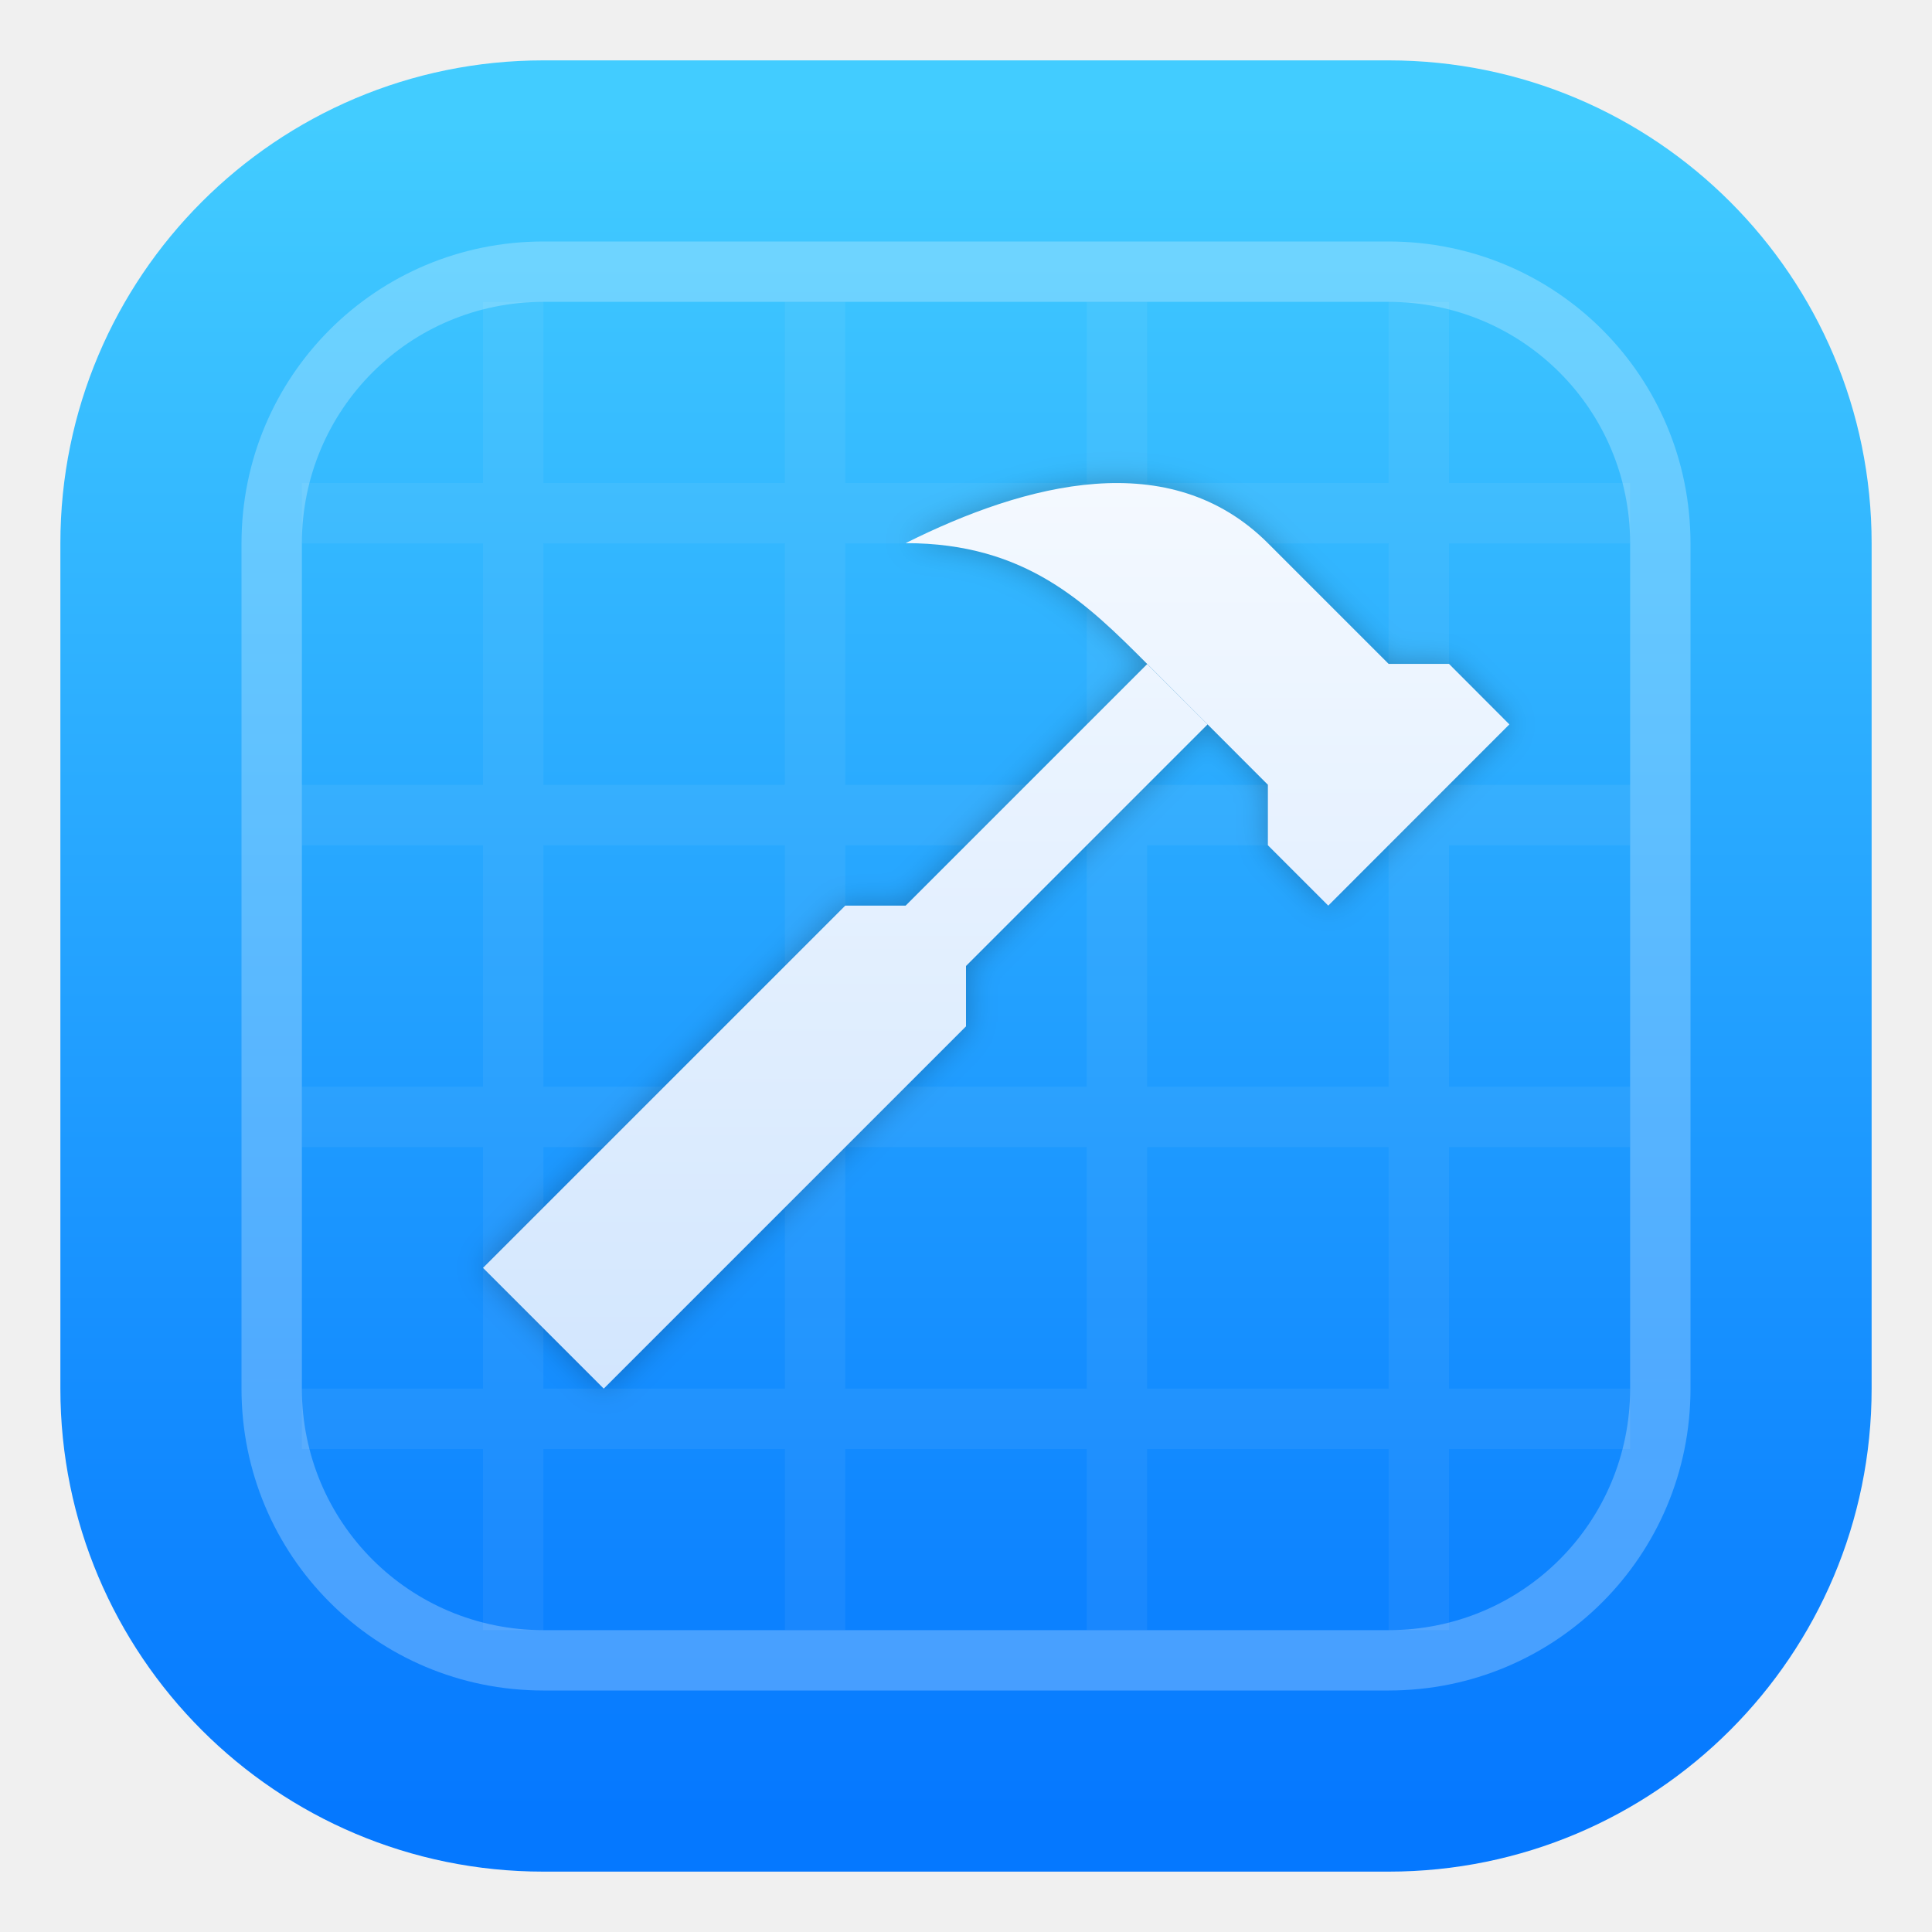
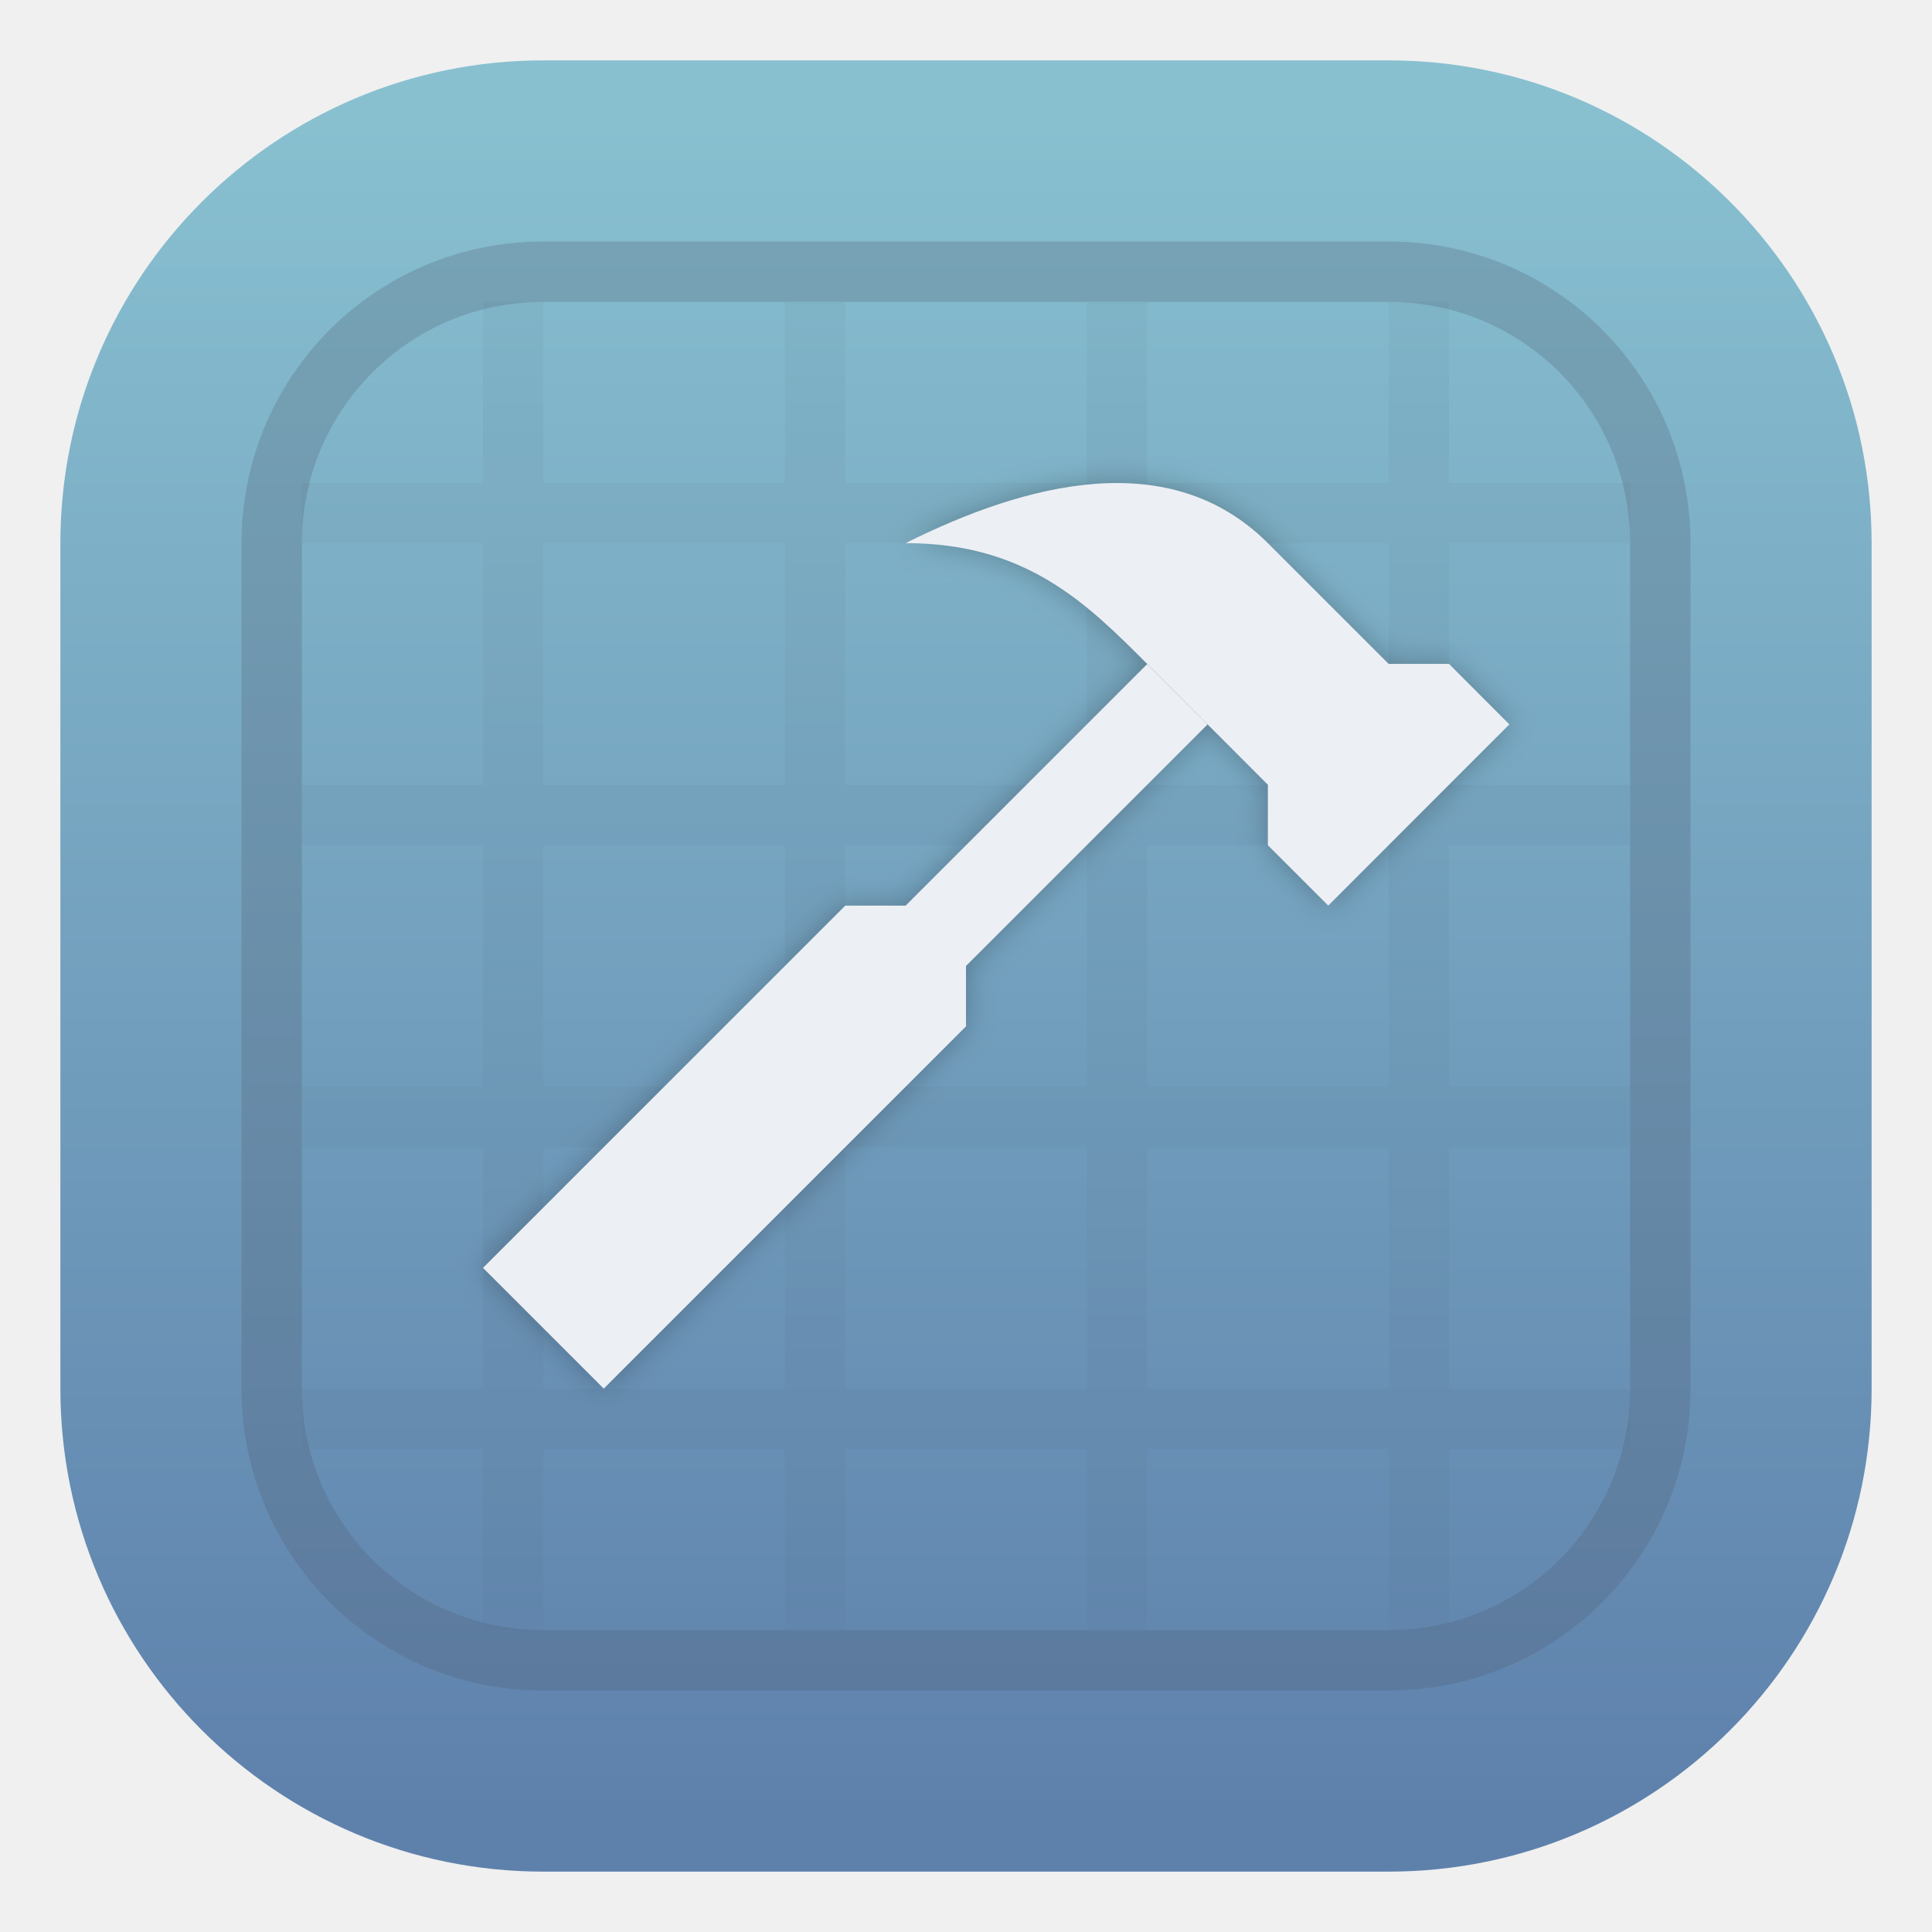
<svg xmlns="http://www.w3.org/2000/svg" width="32" height="32" version="1.1" viewBox="0 0 32 32">
  <defs>
-     <linearGradient id="linearGradient3426" x2="0" y1="545.8" y2="517.8" gradientUnits="userSpaceOnUse">
+     <linearGradient id="linearGradient3426" x2="0" y1="545.8" y2="517.8" gradientTransform="translate(-384.57,-515.8)" gradientUnits="userSpaceOnUse">
      <stop stop-color="#3889e9" offset="0" />
      <stop stop-color="#5ea5fb" offset="1" />
-     </linearGradient>
-     <linearGradient id="linearGradient4291" x2="0" y1="23" y2="8" gradientUnits="userSpaceOnUse">
-       <stop stop-color="#d2e6fe" offset="0" />
-       <stop stop-color="#f4f9ff" offset="1" />
    </linearGradient>
    <filter id="filter875" x="-.034" y="-.038" width="1.068" height="1.077" color-interpolation-filters="sRGB">
      <feGaussianBlur stdDeviation="0.24" />
    </filter>
-     <linearGradient id="linearGradient863" x1="399.57" x2="399.57" y1="545.8" y2="517.8" gradientUnits="userSpaceOnUse">
-       <stop stop-color="#0578ff" offset="0" />
-       <stop stop-color="#42ccff" offset="1" />
+     <linearGradient id="linearGradient863" x1="399.57" x2="399.57" y1="545.8" y2="517.8" gradientTransform="translate(-384.57,-515.8)" gradientUnits="userSpaceOnUse">
+       <stop stop-color="#5e81ac" offset="0" />
+       <stop stop-color="#88c0d0" offset="1" />
    </linearGradient>
  </defs>
-   <g transform="translate(-384.57 -515.8)">
-     <rect x="385.57" y="516.8" width="30" height="30" rx="8" ry="8" fill="url(#linearGradient863)" />
-     <path transform="translate(384.57 515.8)" d="m8 5v3h-3v1h3v4h-3v1h3v4h-3v1h3v4h-3v1h3v3h1v-3h4v3h1v-3h4v3h1v-3h4v3h1v-3h3v-1h-3v-4h3v-1h-3v-4h3v-1h-3v-4h3v-1h-3v-3h-1v3h-4v-3h-1v3h-4v-3h-1v3h-4v-3h-1zm1 4h4v4h-4v-4zm5 0h4v4h-4v-4zm5 0h4v4h-4v-4zm-10 5h4v4h-4v-4zm5 0h4v4h-4v-4zm5 0h4v4h-4v-4zm-10 5h4v4h-4v-4zm5 0h4v4h-4v-4zm5 0h4v4h-4v-4z" color="#000000" color-rendering="auto" fill="#fcfcfc" fill-opacity=".059" image-rendering="auto" shape-rendering="auto" stroke-opacity=".314" />
-     <ellipse cx="400.57" cy="531.8" fill="url(#linearGradient3426)" stroke-width="4" />
-     <path transform="translate(384.57 515.8)" d="m18.143 8.014c-1.047 0.077-2.143 0.482-3.143 0.982 2 0 3 0.999 4 2l2 2.002v1.002l1 1 3-3.002-1-1.002h-1l-2-2c-0.81-0.809-1.81-1.06-2.857-0.982zm0.857 2.986-4 4h-1l-6 6 2 2 6-6v-1l4-4-1-1z" fill-rule="evenodd" filter="url(#filter875)" opacity=".25" />
-     <path transform="translate(384.57 515.8)" d="m18.143 8.014c-1.047 0.077-2.143 0.482-3.143 0.982 2 0 3 0.999 4 2l2 2.002v1.002l1 1 3-3.002-1-1.002h-1l-2-2c-0.81-0.809-1.81-1.06-2.857-0.982zm0.857 2.986-4 4h-1l-6 6 2 2 6-6v-1l4-4-1-1z" fill="url(#linearGradient4291)" fill-rule="evenodd" />
-     <path transform="translate(384.57 515.8)" d="m9 4c-2.77 0-5 2.23-5 5v14c0 2.77 2.23 5 5 5h14c2.77 0 5-2.23 5-5v-14c0-2.77-2.23-5-5-5h-14zm0 1h14c2.216 0 4 1.784 4 4v14c0 2.216-1.784 4-4 4h-14c-2.216 0-4-1.784-4-4v-14c0-2.216 1.784-4 4-4z" fill="#fff" opacity=".25" />
-   </g>
+   <rect x="1" y="1" width="30" height="30" rx="8" ry="8" fill="url(#linearGradient863)" />
+   <path d="m8 5v3h-3v1h3v4h-3v1h3v4h-3v1h3v4h-3v1h3v3h1v-3h4v3h1v-3h4v3h1v-3h4v3h1v-3h3v-1h-3v-4h3v-1h-3v-4h3v-1h-3v-4h3v-1h-3v-3h-1v3h-4v-3h-1v3h-4v-3h-1v3h-4v-3zm1 4h4v4h-4zm5 0h4v4h-4zm5 0h4v4h-4zm-10 5h4v4h-4zm5 0h4v4h-4zm5 0h4v4h-4zm-10 5h4v4h-4zm5 0h4v4h-4zm5 0h4v4h-4z" color="#000000" color-rendering="auto" fill="#4c566a" fill-opacity=".059" image-rendering="auto" shape-rendering="auto" stroke-opacity=".314" />
+   <circle cx="16" cy="16" r="0" fill="url(#linearGradient3426)" stroke-width="4" />
+   <path d="m18.143 8.014c-1.047 0.077-2.143 0.482-3.143 0.982 2 0 3 0.999 4 2l2 2.002v1.002l1 1 3-3.002-1-1.002h-1l-2-2c-0.81-0.809-1.81-1.06-2.857-0.982zm0.857 2.986-4 4h-1l-6 6 2 2 6-6v-1l4-4z" fill-rule="evenodd" filter="url(#filter875)" opacity=".25" />
+   <path d="m18.143 8.014c-1.047 0.077-2.143 0.482-3.143 0.982 2 0 3 0.999 4 2l2 2.002v1.002l1 1 3-3.002-1-1.002h-1l-2-2c-0.81-0.809-1.81-1.06-2.857-0.982zm0.857 2.986-4 4h-1l-6 6 2 2 6-6v-1l4-4z" fill="#eceff4" fill-rule="evenodd" />
+   <path d="m9 4c-2.77 0-5 2.23-5 5v14c0 2.77 2.23 5 5 5h14c2.77 0 5-2.23 5-5v-14c0-2.77-2.23-5-5-5zm0 1h14c2.216 0 4 1.784 4 4v14c0 2.216-1.784 4-4 4h-14c-2.216 0-4-1.784-4-4v-14c0-2.216 1.784-4 4-4z" fill="#4c566a" opacity=".25" />
</svg>
